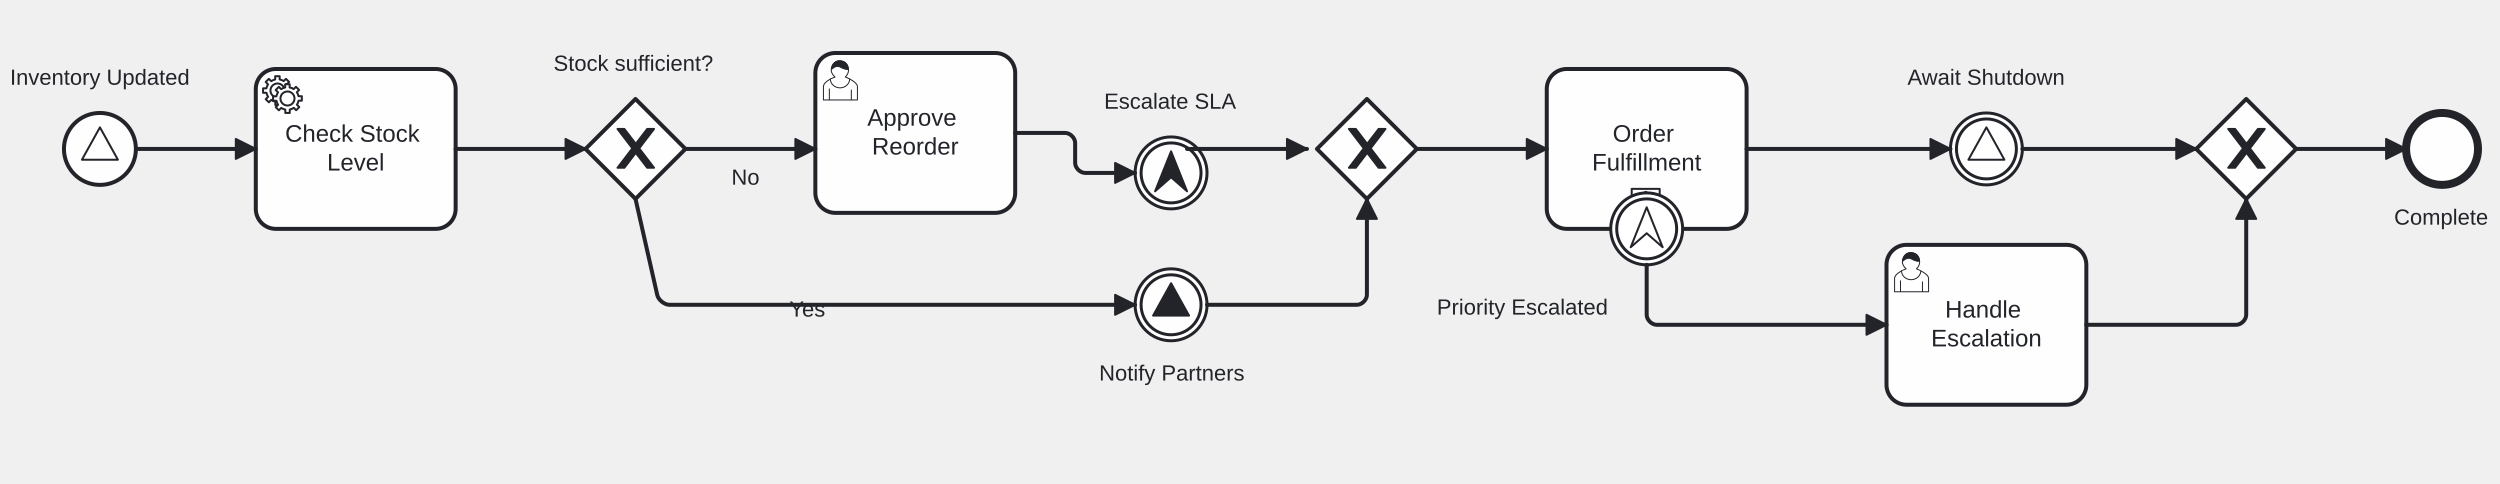
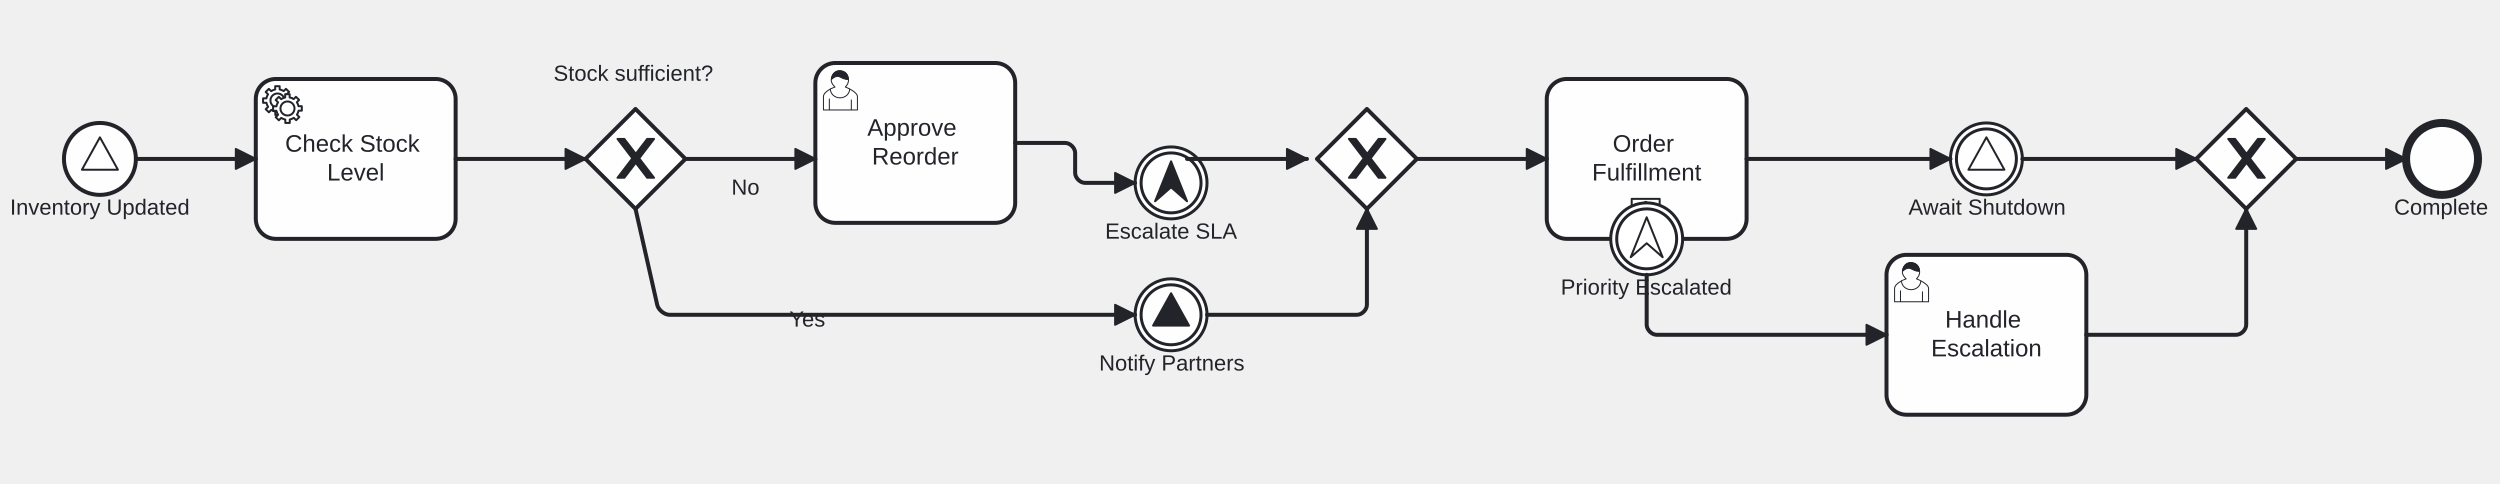
- <svg xmlns="http://www.w3.org/2000/svg" width="1411" height="273" viewBox="160 86 1251 201" version="1.1">
+ <svg xmlns="http://www.w3.org/2000/svg" width="1411" height="273" viewBox="160 86 1251 191" version="1.1">
  <g class="djs-group">
    <g class="djs-element djs-shape" data-element-id="SignalStart" style="display: block;" transform="translate(192, 122)">
      <g class="djs-visual">
        <circle cx="18" cy="18" r="18" style="stroke-linecap: round; stroke-linejoin: round; stroke: hsl(225, 10%, 15%); stroke-width: 2px; fill: white; fill-opacity: 0.95;" />
        <path style="fill: white; stroke-linecap: round; stroke-linejoin: round; stroke: hsl(225, 10%, 15%); stroke-width: 1px;" d="M 18,7.2 l 9,16.2 l -18,0 Z" />
      </g>
      <rect style="fill: none; stroke-opacity: 0; stroke: white; stroke-width: 15px;" class="djs-hit djs-hit-all" x="0" y="0" width="36" height="36" />
      <circle cx="18" cy="18" r="23" style="fill: none;" class="djs-outline" />
    </g>
  </g>
  <g class="djs-group">
    <g class="djs-element djs-shape" data-element-id="CheckStock" style="display: block;" transform="translate(288, 100)">
      <g class="djs-visual">
        <rect x="0" y="0" width="100" height="80" rx="10" ry="10" style="stroke-linecap: round; stroke-linejoin: round; stroke: hsl(225, 10%, 15%); stroke-width: 2px; fill: white; fill-opacity: 0.95;" />
        <text style="font-family: Arial, sans-serif; font-size: 12px; font-weight: normal; fill: hsl(225, 10%, 15%);" lineHeight="1.2" class="djs-label">
          <tspan x="14.654" y="36.4">Check Stock </tspan>
          <tspan x="35.66" y="50.8">Level</tspan>
        </text>
        <circle cx="5" cy="5" r="5" style="stroke-linecap: round; stroke-linejoin: round; stroke: none; stroke-width: 2px; fill: white;" transform="translate(6, 6)" />
        <path style="fill: white; stroke-linecap: round; stroke-linejoin: round; stroke: hsl(225, 10%, 15%); stroke-width: 1px;" d="m 12,18 v -1.713 c 0.352,-0.07 0.704,-0.178 1.048,-0.321 0.344,-0.145 0.666,-0.321 0.966,-0.521 l 1.194,1.18 1.567,-1.577 -1.195,-1.18 c 0.403,-0.614 0.683,-1.299 0.825,-2.018 l 1.622,-0.01 v -2.22 l -1.637,0.01 c -0.073,-0.352 -0.178,-0.7 -0.324,-1.044 -0.145,-0.344 -0.321,-0.664 -0.523,-0.962 l 1.131,-1.136 -1.583,-1.563 -1.13,1.136 c -0.614,-0.401 -1.303,-0.681 -2.023,-0.822 l 0.009,-1.619 h -2.241 l 0.004,1.631 c -0.354,0.074 -0.705,0.18 -1.05,0.324 -0.344,0.144 -0.665,0.321 -0.964,0.52 l -1.17,-1.158 -1.567,1.579 1.168,1.157 c -0.403,0.613 -0.683,1.298 -0.825,2.017 l -1.659,0.003 v 2.222 l 1.672,-0.006 c 0.073,0.351 0.18,0.702 0.324,1.045 0.145,0.344 0.321,0.664 0.523,0.961 l -1.199,1.197 1.584,1.56 1.196,-1.193 c 0.614,0.403 1.303,0.682 2.023,0.823 l 7.19e-4,1.699 h 2.227 z m 0.221,-3.996 c -1.789,0.75 -3.858,-0.093 -4.61,-1.874 -0.752,-1.783 0.091,-3.846 1.88,-4.596 1.788,-0.749 3.857,0.093 4.609,1.874 0.752,1.782 -0.091,3.846 -1.88,4.596 z" />
        <circle cx="5" cy="5" r="5" style="stroke-linecap: round; stroke-linejoin: round; stroke: none; stroke-width: 2px; fill: white;" transform="translate(11, 10)" />
        <path style="fill: white; stroke-linecap: round; stroke-linejoin: round; stroke: hsl(225, 10%, 15%); stroke-width: 1px;" d="m 17,22 v -1.713 c 0.352,-0.07 0.704,-0.178 1.048,-0.321 0.344,-0.145 0.666,-0.321 0.966,-0.521 l 1.194,1.18 1.567,-1.577 -1.195,-1.18 c 0.403,-0.614 0.683,-1.299 0.825,-2.018 l 1.622,-0.01 v -2.22 l -1.637,0.01 c -0.073,-0.352 -0.178,-0.7 -0.324,-1.044 -0.145,-0.344 -0.321,-0.664 -0.523,-0.962 l 1.131,-1.136 -1.583,-1.563 -1.13,1.136 c -0.614,-0.401 -1.303,-0.681 -2.023,-0.822 l 0.009,-1.619 h -2.241 l 0.004,1.631 c -0.354,0.074 -0.705,0.18 -1.05,0.324 -0.344,0.144 -0.665,0.321 -0.964,0.52 l -1.17,-1.158 -1.567,1.579 1.168,1.157 c -0.403,0.613 -0.683,1.298 -0.825,2.017 l -1.659,0.003 v 2.222 l 1.672,-0.006 c 0.073,0.351 0.18,0.702 0.324,1.045 0.145,0.344 0.321,0.664 0.523,0.961 l -1.199,1.197 1.584,1.56 1.196,-1.193 c 0.614,0.403 1.303,0.682 2.023,0.823 l 7.19e-4,1.699 h 2.227 z m 0.221,-3.996 c -1.789,0.75 -3.858,-0.093 -4.61,-1.874 -0.752,-1.783 0.091,-3.846 1.88,-4.596 1.788,-0.749 3.857,0.093 4.609,1.874 0.752,1.782 -0.091,3.846 -1.88,4.596 z" />
      </g>
      <rect style="fill: none; stroke-opacity: 0; stroke: white; stroke-width: 15px;" class="djs-hit djs-hit-all" x="0" y="0" width="100" height="80" />
      <rect x="-5" y="-5" rx="14" width="110" height="90" style="fill: none;" class="djs-outline" />
    </g>
  </g>
  <g class="djs-group">
    <g class="djs-element djs-shape" data-element-id="GW_StockLevel" style="display: block;" transform="translate(453, 115)">
      <g class="djs-visual">
        <polygon style="stroke-linecap: round; stroke-linejoin: round; stroke: hsl(225, 10%, 15%); stroke-width: 2px; fill: white; fill-opacity: 0.95;" points="25,0 50,25 25,50 0,25" />
        <path style="fill: hsl(225, 10%, 15%); stroke-linecap: round; stroke-linejoin: round; stroke: hsl(225, 10%, 15%); stroke-width: 1px;" d="m 16,15 7.429,9.714 -7.429,9.714 3.429,0 5.714,-7.464 5.714,7.464 3.429,0 -7.429,-9.714 7.429,-9.714 -3.429,0 -5.714,7.464 -5.714,-7.464 -3.429,0 z" />
      </g>
      <rect style="fill: none; stroke-opacity: 0; stroke: white; stroke-width: 15px;" class="djs-hit djs-hit-all" x="0" y="0" width="50" height="50" />
      <rect style="transform-box: fill-box; transform: rotate(45deg); transform-origin: center; fill: none;" x="2" y="2" rx="4" width="46" height="46" class="djs-outline" />
    </g>
  </g>
  <g class="djs-group">
    <g class="djs-element djs-shape" data-element-id="ReorderTask" style="display: block;" transform="translate(568, 92)">
      <g class="djs-visual">
        <rect x="0" y="0" width="100" height="80" rx="10" ry="10" style="stroke-linecap: round; stroke-linejoin: round; stroke: hsl(225, 10%, 15%); stroke-width: 2px; fill: white; fill-opacity: 0.95;" />
        <text style="font-family: Arial, sans-serif; font-size: 12px; font-weight: normal; fill: hsl(225, 10%, 15%);" lineHeight="1.2" class="djs-label">
          <tspan x="25.988" y="36.4">Approve </tspan>
          <tspan x="28.328" y="50.8">Reorder</tspan>
        </text>
        <path style="fill: white; stroke-linecap: round; stroke-linejoin: round; stroke: hsl(225, 10%, 15%); stroke-width: 0.5px;" d="m 15,12 c 0.909,-0.845 1.594,-2.049 1.594,-3.385 0,-2.554 -1.805,-4.622 -4.357,-4.622 -2.552,0 -4.288,2.068 -4.288,4.622 0,1.348 0.974,2.562 1.896,3.405 -0.529,0.187 -5.669,2.097 -5.794,4.756 v 6.718 h 17 v -6.718 c 0,-2.298 -5.528,-4.595 -6.051,-4.776 zm -8,6 l 0,5.5 m 11,0 l 0,-5" />
        <path style="fill: white; stroke-linecap: round; stroke-linejoin: round; stroke: hsl(225, 10%, 15%); stroke-width: 0.5px;" d="m 15,12 m 2.162,1.009 c 0,2.447 -2.158,4.431 -4.821,4.431 -2.665,0 -4.822,-1.981 -4.822,-4.431 " />
        <path style="fill: hsl(225, 10%, 15%); stroke-linecap: round; stroke-linejoin: round; stroke: hsl(225, 10%, 15%); stroke-width: 0.5px;" d="m 15,12 m -6.9,-3.80 c 0,0 2.251,-2.358 4.274,-1.177 2.024,1.181 4.221,1.537 4.124,0.965 -0.098,-0.57 -0.117,-3.791 -4.191,-4.136 -3.575,0.001 -4.208,3.367 -4.207,4.348 z" />
      </g>
      <rect style="fill: none; stroke-opacity: 0; stroke: white; stroke-width: 15px;" class="djs-hit djs-hit-all" x="0" y="0" width="100" height="80" />
      <rect x="-5" y="-5" rx="14" width="110" height="90" style="fill: none;" class="djs-outline" />
    </g>
  </g>
  <g class="djs-group">
    <g class="djs-element djs-shape" data-element-id="ThrowSignal" style="display: block;" transform="translate(728, 200)">
      <g class="djs-visual">
        <circle cx="18" cy="18" r="18" style="stroke-linecap: round; stroke-linejoin: round; stroke: hsl(225, 10%, 15%); stroke-width: 1.5px; fill: white; fill-opacity: 0.95;" />
        <circle cx="18" cy="18" r="15" style="stroke-linecap: round; stroke-linejoin: round; stroke: hsl(225, 10%, 15%); stroke-width: 1.5px; fill: none;" />
        <path style="fill: hsl(225, 10%, 15%); stroke-linecap: round; stroke-linejoin: round; stroke: hsl(225, 10%, 15%); stroke-width: 1px;" d="M 18,7.2 l 9,16.2 l -18,0 Z" />
      </g>
      <rect style="fill: none; stroke-opacity: 0; stroke: white; stroke-width: 15px;" class="djs-hit djs-hit-all" x="0" y="0" width="36" height="36" />
      <circle cx="18" cy="18" r="23" style="fill: none;" class="djs-outline" />
    </g>
  </g>
  <g class="djs-group">
    <g class="djs-element djs-shape" data-element-id="GW_Merge" style="display: block;" transform="translate(819, 115)">
      <g class="djs-visual">
        <polygon style="stroke-linecap: round; stroke-linejoin: round; stroke: hsl(225, 10%, 15%); stroke-width: 2px; fill: white; fill-opacity: 0.95;" points="25,0 50,25 25,50 0,25" />
        <path style="fill: hsl(225, 10%, 15%); stroke-linecap: round; stroke-linejoin: round; stroke: hsl(225, 10%, 15%); stroke-width: 1px;" d="m 16,15 7.429,9.714 -7.429,9.714 3.429,0 5.714,-7.464 5.714,7.464 3.429,0 -7.429,-9.714 7.429,-9.714 -3.429,0 -5.714,7.464 -5.714,-7.464 -3.429,0 z" />
      </g>
      <rect style="fill: none; stroke-opacity: 0; stroke: white; stroke-width: 15px;" class="djs-hit djs-hit-all" x="0" y="0" width="50" height="50" />
      <rect style="transform-box: fill-box; transform: rotate(45deg); transform-origin: center; fill: none;" x="2" y="2" rx="4" width="46" height="46" class="djs-outline" />
    </g>
  </g>
  <g class="djs-group">
    <g class="djs-element djs-shape" data-element-id="ThrowEscalation" style="display: block;" transform="translate(728, 134)">
      <g class="djs-visual">
        <circle cx="18" cy="18" r="18" style="stroke-linecap: round; stroke-linejoin: round; stroke: hsl(225, 10%, 15%); stroke-width: 1.5px; fill: white; fill-opacity: 0.95;" />
        <circle cx="18" cy="18" r="15" style="stroke-linecap: round; stroke-linejoin: round; stroke: hsl(225, 10%, 15%); stroke-width: 1.5px; fill: none;" />
        <path style="fill: hsl(225, 10%, 15%); stroke-linecap: round; stroke-linejoin: round; stroke: hsl(225, 10%, 15%); stroke-width: 1px;" d="M 18,7.2 l 8,20 l -8,-7 l -8,7 Z" />
      </g>
      <rect style="fill: none; stroke-opacity: 0; stroke: white; stroke-width: 15px;" class="djs-hit djs-hit-all" x="0" y="0" width="36" height="36" />
      <circle cx="18" cy="18" r="23" style="fill: none;" class="djs-outline" />
    </g>
  </g>
  <g class="djs-group">
    <g class="djs-element djs-shape" data-element-id="CatchSignal" style="display: block;" transform="translate(1136, 122)">
      <g class="djs-visual">
        <circle cx="18" cy="18" r="18" style="stroke-linecap: round; stroke-linejoin: round; stroke: hsl(225, 10%, 15%); stroke-width: 1.5px; fill: white; fill-opacity: 0.95;" />
        <circle cx="18" cy="18" r="15" style="stroke-linecap: round; stroke-linejoin: round; stroke: hsl(225, 10%, 15%); stroke-width: 1.5px; fill: none;" />
        <path style="fill: white; stroke-linecap: round; stroke-linejoin: round; stroke: hsl(225, 10%, 15%); stroke-width: 1px;" d="M 18,7.2 l 9,16.2 l -18,0 Z" />
      </g>
      <rect style="fill: none; stroke-opacity: 0; stroke: white; stroke-width: 15px;" class="djs-hit djs-hit-all" x="0" y="0" width="36" height="36" />
      <circle cx="18" cy="18" r="23" style="fill: none;" class="djs-outline" />
    </g>
  </g>
  <g class="djs-group">
    <g class="djs-element djs-shape" data-element-id="HandleEscalation" style="display: block;" transform="translate(1104, 188)">
      <g class="djs-visual">
        <rect x="0" y="0" width="100" height="80" rx="10" ry="10" style="stroke-linecap: round; stroke-linejoin: round; stroke: hsl(225, 10%, 15%); stroke-width: 2px; fill: white; fill-opacity: 0.95;" />
        <text style="font-family: Arial, sans-serif; font-size: 12px; font-weight: normal; fill: hsl(225, 10%, 15%);" lineHeight="1.2" class="djs-label">
          <tspan x="29.324" y="36.4">Handle </tspan>
          <tspan x="22.322" y="50.8">Escalation</tspan>
        </text>
        <path style="fill: white; stroke-linecap: round; stroke-linejoin: round; stroke: hsl(225, 10%, 15%); stroke-width: 0.5px;" d="m 15,12 c 0.909,-0.845 1.594,-2.049 1.594,-3.385 0,-2.554 -1.805,-4.622 -4.357,-4.622 -2.552,0 -4.288,2.068 -4.288,4.622 0,1.348 0.974,2.562 1.896,3.405 -0.529,0.187 -5.669,2.097 -5.794,4.756 v 6.718 h 17 v -6.718 c 0,-2.298 -5.528,-4.595 -6.051,-4.776 zm -8,6 l 0,5.5 m 11,0 l 0,-5" />
        <path style="fill: white; stroke-linecap: round; stroke-linejoin: round; stroke: hsl(225, 10%, 15%); stroke-width: 0.5px;" d="m 15,12 m 2.162,1.009 c 0,2.447 -2.158,4.431 -4.821,4.431 -2.665,0 -4.822,-1.981 -4.822,-4.431 " />
        <path style="fill: hsl(225, 10%, 15%); stroke-linecap: round; stroke-linejoin: round; stroke: hsl(225, 10%, 15%); stroke-width: 0.5px;" d="m 15,12 m -6.9,-3.80 c 0,0 2.251,-2.358 4.274,-1.177 2.024,1.181 4.221,1.537 4.124,0.965 -0.098,-0.57 -0.117,-3.791 -4.191,-4.136 -3.575,0.001 -4.208,3.367 -4.207,4.348 z" />
      </g>
      <rect style="fill: none; stroke-opacity: 0; stroke: white; stroke-width: 15px;" class="djs-hit djs-hit-all" x="0" y="0" width="100" height="80" />
      <rect x="-5" y="-5" rx="14" width="110" height="90" style="fill: none;" class="djs-outline" />
    </g>
  </g>
  <g class="djs-group">
    <g class="djs-element djs-shape" data-element-id="GW_Final" style="display: block;" transform="translate(1259, 115)">
      <g class="djs-visual">
        <polygon style="stroke-linecap: round; stroke-linejoin: round; stroke: hsl(225, 10%, 15%); stroke-width: 2px; fill: white; fill-opacity: 0.95;" points="25,0 50,25 25,50 0,25" />
        <path style="fill: hsl(225, 10%, 15%); stroke-linecap: round; stroke-linejoin: round; stroke: hsl(225, 10%, 15%); stroke-width: 1px;" d="m 16,15 7.429,9.714 -7.429,9.714 3.429,0 5.714,-7.464 5.714,7.464 3.429,0 -7.429,-9.714 7.429,-9.714 -3.429,0 -5.714,7.464 -5.714,-7.464 -3.429,0 z" />
      </g>
      <rect style="fill: none; stroke-opacity: 0; stroke: white; stroke-width: 15px;" class="djs-hit djs-hit-all" x="0" y="0" width="50" height="50" />
      <rect style="transform-box: fill-box; transform: rotate(45deg); transform-origin: center; fill: none;" x="2" y="2" rx="4" width="46" height="46" class="djs-outline" />
    </g>
  </g>
  <g class="djs-group">
    <g class="djs-element djs-shape" data-element-id="End" style="display: block;" transform="translate(1364, 122)">
      <g class="djs-visual">
        <circle cx="18" cy="18" r="18" style="stroke-linecap: round; stroke-linejoin: round; stroke: hsl(225, 10%, 15%); stroke-width: 4px; fill: white; fill-opacity: 0.95;" />
      </g>
      <rect style="fill: none; stroke-opacity: 0; stroke: white; stroke-width: 15px;" class="djs-hit djs-hit-all" x="0" y="0" width="36" height="36" />
      <circle cx="18" cy="18" r="24" style="fill: none;" class="djs-outline" />
    </g>
  </g>
  <g class="djs-group">
    <g class="djs-element djs-shape" data-element-id="Sub_Fulfillment" style="display: block;" transform="translate(934, 100)">
      <g class="djs-visual">
        <rect x="0" y="0" width="100" height="80" rx="10" ry="10" style="stroke-linecap: round; stroke-linejoin: round; stroke: hsl(225, 10%, 15%); stroke-width: 2px; fill: white; fill-opacity: 0.95;" />
        <text style="font-family: Arial, sans-serif; font-size: 12px; font-weight: normal; fill: hsl(225, 10%, 15%);" lineHeight="1.2" class="djs-label">
          <tspan x="32.996" y="36.4">Order </tspan>
          <tspan x="22.664" y="50.8">Fulfillment</tspan>
        </text>
        <rect x="0" y="0" width="14" height="14" rx="0" ry="0" style="stroke-linecap: round; stroke-linejoin: round; stroke: hsl(225, 10%, 15%); stroke-width: 1px; fill: white;" transform="translate(42.5, 60)" />
        <path style="fill: white; stroke-linecap: round; stroke-linejoin: round; stroke: hsl(225, 10%, 15%); stroke-width: 2px;" data-marker="sub-process" d="m42.5,60 m 7,2 l 0,10 m -5,-5 l 10,0" />
      </g>
      <rect x="-5" y="-5" rx="14" width="110" height="90" style="fill: none;" class="djs-outline" />
      <rect style="fill: none; stroke-opacity: 0; stroke: white; stroke-width: 15px;" class="djs-hit djs-hit-all" x="0" y="0" width="100" height="80" />
    </g>
  </g>
  <g class="djs-group">
    <g class="djs-element djs-shape" data-element-id="BE_Escalation" style="display: block;" transform="translate(966, 162)">
      <g class="djs-visual">
        <circle cx="18" cy="18" r="18" style="stroke-linecap: round; stroke-linejoin: round; stroke: hsl(225, 10%, 15%); stroke-width: 1.5px; fill: white; fill-opacity: 1;" />
        <circle cx="18" cy="18" r="15" style="stroke-linecap: round; stroke-linejoin: round; stroke: hsl(225, 10%, 15%); stroke-width: 1.5px; fill: none; fill-opacity: 1;" />
        <path style="fill: white; stroke-linecap: round; stroke-linejoin: round; stroke: hsl(225, 10%, 15%); stroke-width: 1px;" d="M 18,7.2 l 8,20 l -8,-7 l -8,7 Z" />
      </g>
      <rect style="fill: none; stroke-opacity: 0; stroke: white; stroke-width: 15px;" class="djs-hit djs-hit-all" x="0" y="0" width="36" height="36" />
      <circle cx="18" cy="18" r="23" style="fill: none;" class="djs-outline" />
    </g>
  </g>
  <g class="djs-group">
    <g class="djs-element djs-connection" data-element-id="Flow1" style="display: block;">
      <g class="djs-visual">
        <defs>
          <marker id="marker-seq-0" viewBox="0 0 20 20" refX="11" refY="10" markerWidth="10" markerHeight="10" orient="auto">
            <path d="M 1 5 L 11 10 L 1 15 Z" style="stroke-linecap: round; stroke-linejoin: round; stroke: hsl(225, 10%, 15%); stroke-width: 1px; fill: hsl(225, 10%, 15%);" />
          </marker>
        </defs>
        <path style="fill: none; stroke-linecap: round; stroke-linejoin: round; stroke: hsl(225, 10%, 15%); stroke-width: 2px; marker-end: url(#marker-seq-0);" data-corner-radius="5" d="M228,140L288,140" />
      </g>
      <path d="M228,140L288,140" style="fill: none; stroke-opacity: 0; stroke: white; stroke-width: 15px;" class="djs-hit djs-hit-stroke" />
      <rect x="223" y="135" rx="4" width="70" height="10" style="fill: none;" class="djs-outline" />
    </g>
  </g>
  <g class="djs-group">
    <g class="djs-element djs-connection" data-element-id="Flow2" style="display: block;">
      <g class="djs-visual">
        <defs>
          <marker id="marker-seq-1" viewBox="0 0 20 20" refX="11" refY="10" markerWidth="10" markerHeight="10" orient="auto">
            <path d="M 1 5 L 11 10 L 1 15 Z" style="stroke-linecap: round; stroke-linejoin: round; stroke: hsl(225, 10%, 15%); stroke-width: 1px; fill: hsl(225, 10%, 15%);" />
          </marker>
        </defs>
        <path style="fill: none; stroke-linecap: round; stroke-linejoin: round; stroke: hsl(225, 10%, 15%); stroke-width: 2px; marker-end: url(#marker-seq-1);" data-corner-radius="5" d="M388,140L453,140" />
      </g>
      <path d="M388,140L453,140" style="fill: none; stroke-opacity: 0; stroke: white; stroke-width: 15px;" class="djs-hit djs-hit-stroke" />
      <rect x="383" y="135" rx="4" width="75" height="10" style="fill: none;" class="djs-outline" />
    </g>
  </g>
  <g class="djs-group">
    <g class="djs-element djs-connection" data-element-id="Flow_Yes" style="display: block;">
      <g class="djs-visual">
        <defs>
          <marker id="marker-seq-2" viewBox="0 0 20 20" refX="11" refY="10" markerWidth="10" markerHeight="10" orient="auto">
            <path d="M 1 5 L 11 10 L 1 15 Z" style="stroke-linecap: round; stroke-linejoin: round; stroke: hsl(225, 10%, 15%); stroke-width: 1px; fill: hsl(225, 10%, 15%);" />
          </marker>
        </defs>
        <path style="fill: none; stroke-linecap: round; stroke-linejoin: round; stroke: hsl(225, 10%, 15%); stroke-width: 2px; marker-end: url(#marker-seq-2);" data-corner-radius="5" d="M478,165L488.896,213.123C489.448,215.562,492.5,218,495,218L728,218" />
      </g>
      <path d="M478,165L490,218L728,218" style="fill: none; stroke-opacity: 0; stroke: white; stroke-width: 15px;" class="djs-hit djs-hit-stroke" />
      <rect x="473" y="160" rx="4" width="260" height="63" style="fill: none;" class="djs-outline" />
    </g>
  </g>
  <g class="djs-group">
    <g class="djs-element djs-connection" data-element-id="Flow_No" style="display: block;">
      <g class="djs-visual">
        <defs>
          <marker id="marker-seq-3" viewBox="0 0 20 20" refX="11" refY="10" markerWidth="10" markerHeight="10" orient="auto">
            <path d="M 1 5 L 11 10 L 1 15 Z" style="stroke-linecap: round; stroke-linejoin: round; stroke: hsl(225, 10%, 15%); stroke-width: 1px; fill: hsl(225, 10%, 15%);" />
          </marker>
        </defs>
        <path style="fill: none; stroke-linecap: round; stroke-linejoin: round; stroke: hsl(225, 10%, 15%); stroke-width: 2px; marker-end: url(#marker-seq-3);" data-corner-radius="5" d="M503,140L568,140" />
      </g>
      <path d="M503,140L568,140" style="fill: none; stroke-opacity: 0; stroke: white; stroke-width: 15px;" class="djs-hit djs-hit-stroke" />
      <rect x="498" y="135" rx="4" width="75" height="10" style="fill: none;" class="djs-outline" />
    </g>
  </g>
  <g class="djs-group">
    <g class="djs-element djs-connection" data-element-id="Flow3" style="display: block;">
      <g class="djs-visual">
        <defs>
          <marker id="marker-seq-4" viewBox="0 0 20 20" refX="11" refY="10" markerWidth="10" markerHeight="10" orient="auto">
            <path d="M 1 5 L 11 10 L 1 15 Z" style="stroke-linecap: round; stroke-linejoin: round; stroke: hsl(225, 10%, 15%); stroke-width: 1px; fill: hsl(225, 10%, 15%);" />
          </marker>
        </defs>
        <path style="fill: none; stroke-linecap: round; stroke-linejoin: round; stroke: hsl(225, 10%, 15%); stroke-width: 2px; marker-end: url(#marker-seq-4);" data-corner-radius="5" d="M764,218L839,218C841.5,218,844,215.5,844,213L844,165" />
      </g>
      <path d="M764,218L844,218L844,165" style="fill: none; stroke-opacity: 0; stroke: white; stroke-width: 15px;" class="djs-hit djs-hit-stroke" />
      <rect x="759" y="160" rx="4" width="90" height="63" style="fill: none;" class="djs-outline" />
    </g>
  </g>
  <g class="djs-group">
    <g class="djs-element djs-connection" data-element-id="Flow4" style="display: block;">
      <g class="djs-visual">
        <defs>
          <marker id="marker-seq-5" viewBox="0 0 20 20" refX="11" refY="10" markerWidth="10" markerHeight="10" orient="auto">
            <path d="M 1 5 L 11 10 L 1 15 Z" style="stroke-linecap: round; stroke-linejoin: round; stroke: hsl(225, 10%, 15%); stroke-width: 1px; fill: hsl(225, 10%, 15%);" />
          </marker>
        </defs>
        <path style="fill: none; stroke-linecap: round; stroke-linejoin: round; stroke: hsl(225, 10%, 15%); stroke-width: 2px; marker-end: url(#marker-seq-5);" data-corner-radius="5" d="M668,132L693,132C695.5,132,698,134.5,698,137L698,147C698,149.5,700.5,152,703,152L728,152" />
      </g>
      <path d="M668,132L698,132L698,152L728,152" style="fill: none; stroke-opacity: 0; stroke: white; stroke-width: 15px;" class="djs-hit djs-hit-stroke" />
      <rect x="663" y="127" rx="4" width="70" height="30" style="fill: none;" class="djs-outline" />
    </g>
  </g>
  <g class="djs-group">
    <g class="djs-element djs-connection" data-element-id="Flow5" style="display: block;">
      <g class="djs-visual">
        <defs>
          <marker id="marker-seq-6" viewBox="0 0 20 20" refX="11" refY="10" markerWidth="10" markerHeight="10" orient="auto">
            <path d="M 1 5 L 11 10 L 1 15 Z" style="stroke-linecap: round; stroke-linejoin: round; stroke: hsl(225, 10%, 15%); stroke-width: 1px; fill: hsl(225, 10%, 15%);" />
          </marker>
        </defs>
        <path style="fill: none; stroke-linecap: round; stroke-linejoin: round; stroke: hsl(225, 10%, 15%); stroke-width: 2px; marker-end: url(#marker-seq-6);" data-corner-radius="5" d="M754,140L814,140" />
      </g>
      <path d="M754,140L814,140" style="fill: none; stroke-opacity: 0; stroke: white; stroke-width: 15px;" class="djs-hit djs-hit-stroke" />
      <rect x="749" y="135" rx="4" width="70" height="10" style="fill: none;" class="djs-outline" />
    </g>
  </g>
  <g class="djs-group">
    <g class="djs-element djs-connection" data-element-id="Flow6" style="display: block;">
      <g class="djs-visual">
        <defs>
          <marker id="marker-seq-7" viewBox="0 0 20 20" refX="11" refY="10" markerWidth="10" markerHeight="10" orient="auto">
            <path d="M 1 5 L 11 10 L 1 15 Z" style="stroke-linecap: round; stroke-linejoin: round; stroke: hsl(225, 10%, 15%); stroke-width: 1px; fill: hsl(225, 10%, 15%);" />
          </marker>
        </defs>
        <path style="fill: none; stroke-linecap: round; stroke-linejoin: round; stroke: hsl(225, 10%, 15%); stroke-width: 2px; marker-end: url(#marker-seq-7);" data-corner-radius="5" d="M869,140L934,140" />
      </g>
      <path d="M869,140L934,140" style="fill: none; stroke-opacity: 0; stroke: white; stroke-width: 15px;" class="djs-hit djs-hit-stroke" />
      <rect x="864" y="135" rx="4" width="75" height="10" style="fill: none;" class="djs-outline" />
    </g>
  </g>
  <g class="djs-group">
    <g class="djs-element djs-connection" data-element-id="Flow7" style="display: block;">
      <g class="djs-visual">
        <defs>
          <marker id="marker-seq-8" viewBox="0 0 20 20" refX="11" refY="10" markerWidth="10" markerHeight="10" orient="auto">
            <path d="M 1 5 L 11 10 L 1 15 Z" style="stroke-linecap: round; stroke-linejoin: round; stroke: hsl(225, 10%, 15%); stroke-width: 1px; fill: hsl(225, 10%, 15%);" />
          </marker>
        </defs>
        <path style="fill: none; stroke-linecap: round; stroke-linejoin: round; stroke: hsl(225, 10%, 15%); stroke-width: 2px; marker-end: url(#marker-seq-8);" data-corner-radius="5" d="M1034,140L1136,140" />
      </g>
      <path d="M1034,140L1136,140" style="fill: none; stroke-opacity: 0; stroke: white; stroke-width: 15px;" class="djs-hit djs-hit-stroke" />
      <rect x="1029" y="135" rx="4" width="112" height="10" style="fill: none;" class="djs-outline" />
    </g>
  </g>
  <g class="djs-group">
    <g class="djs-element djs-connection" data-element-id="FlowEsc" style="display: block;">
      <g class="djs-visual">
        <defs>
          <marker id="marker-seq-9" viewBox="0 0 20 20" refX="11" refY="10" markerWidth="10" markerHeight="10" orient="auto">
            <path d="M 1 5 L 11 10 L 1 15 Z" style="stroke-linecap: round; stroke-linejoin: round; stroke: hsl(225, 10%, 15%); stroke-width: 1px; fill: hsl(225, 10%, 15%);" />
          </marker>
        </defs>
        <path style="fill: none; stroke-linecap: round; stroke-linejoin: round; stroke: hsl(225, 10%, 15%); stroke-width: 2px; marker-end: url(#marker-seq-9);" data-corner-radius="5" d="M984,198L984,223C984,225.5,986.5,228,989,228L1104,228" />
      </g>
      <path d="M984,198L984,228L1104,228" style="fill: none; stroke-opacity: 0; stroke: white; stroke-width: 15px;" class="djs-hit djs-hit-stroke" />
      <rect x="979" y="193" rx="4" width="130" height="40" style="fill: none;" class="djs-outline" />
    </g>
  </g>
  <g class="djs-group">
    <g class="djs-element djs-connection" data-element-id="Flow8" style="display: block;">
      <g class="djs-visual">
        <defs>
          <marker id="marker-seq-10" viewBox="0 0 20 20" refX="11" refY="10" markerWidth="10" markerHeight="10" orient="auto">
            <path d="M 1 5 L 11 10 L 1 15 Z" style="stroke-linecap: round; stroke-linejoin: round; stroke: hsl(225, 10%, 15%); stroke-width: 1px; fill: hsl(225, 10%, 15%);" />
          </marker>
        </defs>
        <path style="fill: none; stroke-linecap: round; stroke-linejoin: round; stroke: hsl(225, 10%, 15%); stroke-width: 2px; marker-end: url(#marker-seq-10);" data-corner-radius="5" d="M1204,228L1279,228C1281.5,228,1284,225.5,1284,223L1284,165" />
      </g>
      <path d="M1204,228L1284,228L1284,165" style="fill: none; stroke-opacity: 0; stroke: white; stroke-width: 15px;" class="djs-hit djs-hit-stroke" />
      <rect x="1199" y="160" rx="4" width="90" height="73" style="fill: none;" class="djs-outline" />
    </g>
  </g>
  <g class="djs-group">
    <g class="djs-element djs-connection" data-element-id="Flow9" style="display: block;">
      <g class="djs-visual">
        <defs>
          <marker id="marker-seq-11" viewBox="0 0 20 20" refX="11" refY="10" markerWidth="10" markerHeight="10" orient="auto">
            <path d="M 1 5 L 11 10 L 1 15 Z" style="stroke-linecap: round; stroke-linejoin: round; stroke: hsl(225, 10%, 15%); stroke-width: 1px; fill: hsl(225, 10%, 15%);" />
          </marker>
        </defs>
        <path style="fill: none; stroke-linecap: round; stroke-linejoin: round; stroke: hsl(225, 10%, 15%); stroke-width: 2px; marker-end: url(#marker-seq-11);" data-corner-radius="5" d="M1172,140L1259,140" />
      </g>
      <path d="M1172,140L1259,140" style="fill: none; stroke-opacity: 0; stroke: white; stroke-width: 15px;" class="djs-hit djs-hit-stroke" />
      <rect x="1167" y="135" rx="4" width="97" height="10" style="fill: none;" class="djs-outline" />
    </g>
  </g>
  <g class="djs-group">
    <g class="djs-element djs-connection" data-element-id="Flow10" style="display: block;">
      <g class="djs-visual">
        <defs>
          <marker id="marker-seq-12" viewBox="0 0 20 20" refX="11" refY="10" markerWidth="10" markerHeight="10" orient="auto">
            <path d="M 1 5 L 11 10 L 1 15 Z" style="stroke-linecap: round; stroke-linejoin: round; stroke: hsl(225, 10%, 15%); stroke-width: 1px; fill: hsl(225, 10%, 15%);" />
          </marker>
        </defs>
        <path style="fill: none; stroke-linecap: round; stroke-linejoin: round; stroke: hsl(225, 10%, 15%); stroke-width: 2px; marker-end: url(#marker-seq-12);" data-corner-radius="5" d="M1309,140L1364,140" />
      </g>
      <path d="M1309,140L1364,140" style="fill: none; stroke-opacity: 0; stroke: white; stroke-width: 15px;" class="djs-hit djs-hit-stroke" />
      <rect x="1304" y="135" rx="4" width="65" height="10" style="fill: none;" class="djs-outline" />
    </g>
  </g>
  <g class="djs-group">
+     <g class="djs-element djs-shape" data-element-id="SignalStart_label" style="display: block;" transform="translate(165, 158)">
+       <g class="djs-visual">
+         <text style="font-family: Arial, sans-serif; font-size: 11px; font-weight: normal; fill: hsl(225, 10%, 15%);" lineHeight="1.2" class="djs-label">
+           <tspan x="0" y="9.9">Inventory Updated</tspan>
+         </text>
+       </g>
+       <rect style="fill: none; stroke-opacity: 0; stroke: white; stroke-width: 15px;" class="djs-hit djs-hit-all" x="0" y="0" width="90" height="14" />
+       <rect x="-5" y="-5" rx="4" width="100" height="24" style="fill: none;" class="djs-outline" />
+     </g>
+   </g>
+   <g class="djs-group">
    <g class="djs-element djs-shape" data-element-id="GW_StockLevel_label" style="display: block;" transform="translate(437, 91)">
      <g class="djs-visual">
        <text style="font-family: Arial, sans-serif; font-size: 11px; font-weight: normal; fill: hsl(225, 10%, 15%);" lineHeight="1.2" class="djs-label">
          <tspan x="0" y="9.9">Stock sufficient?</tspan>
        </text>
      </g>
      <rect style="fill: none; stroke-opacity: 0; stroke: white; stroke-width: 15px;" class="djs-hit djs-hit-all" x="0" y="0" width="81" height="14" />
      <rect x="-5" y="-5" rx="4" width="91" height="24" style="fill: none;" class="djs-outline" />
    </g>
  </g>
  <g class="djs-group">
+     <g class="djs-element djs-shape" data-element-id="ThrowSignal_label" style="display: block;" transform="translate(710, 236)">
+       <g class="djs-visual">
+         <text style="font-family: Arial, sans-serif; font-size: 11px; font-weight: normal; fill: hsl(225, 10%, 15%);" lineHeight="1.2" class="djs-label">
+           <tspan x="0" y="9.9">Notify Partners</tspan>
+         </text>
+       </g>
+       <rect style="fill: none; stroke-opacity: 0; stroke: white; stroke-width: 15px;" class="djs-hit djs-hit-all" x="0" y="0" width="73" height="14" />
+       <rect x="-5" y="-5" rx="4" width="83" height="24" style="fill: none;" class="djs-outline" />
+     </g>
+   </g>
+   <g class="djs-group">
+     <g class="djs-element djs-shape" data-element-id="BE_Escalation_label" style="display: block;" transform="translate(941, 198)">
+       <g class="djs-visual">
+         <text style="font-family: Arial, sans-serif; font-size: 11px; font-weight: normal; fill: hsl(225, 10%, 15%);" lineHeight="1.2" class="djs-label">
+           <tspan x="0" y="9.9">Priority Escalated</tspan>
+         </text>
+       </g>
+       <rect style="fill: none; stroke-opacity: 0; stroke: white; stroke-width: 15px;" class="djs-hit djs-hit-all" x="0" y="0" width="86" height="14" />
+       <rect x="-5" y="-5" rx="4" width="96" height="24" style="fill: none;" class="djs-outline" />
+     </g>
+   </g>
+   <g class="djs-group">
+     <g class="djs-element djs-shape" data-element-id="ThrowEscalation_label" style="display: block;" transform="translate(713, 170)">
+       <g class="djs-visual">
+         <text style="font-family: Arial, sans-serif; font-size: 11px; font-weight: normal; fill: hsl(225, 10%, 15%);" lineHeight="1.2" class="djs-label">
+           <tspan x="0" y="9.9">Escalate SLA</tspan>
+         </text>
+       </g>
+       <rect style="fill: none; stroke-opacity: 0; stroke: white; stroke-width: 15px;" class="djs-hit djs-hit-all" x="0" y="0" width="67" height="14" />
+       <rect x="-5" y="-5" rx="4" width="77" height="24" style="fill: none;" class="djs-outline" />
+     </g>
+   </g>
+   <g class="djs-group">
+     <g class="djs-element djs-shape" data-element-id="CatchSignal_label" style="display: block;" transform="translate(1115, 158)">
+       <g class="djs-visual">
+         <text style="font-family: Arial, sans-serif; font-size: 11px; font-weight: normal; fill: hsl(225, 10%, 15%);" lineHeight="1.2" class="djs-label">
+           <tspan x="0" y="9.9">Await Shutdown</tspan>
+         </text>
+       </g>
+       <rect style="fill: none; stroke-opacity: 0; stroke: white; stroke-width: 15px;" class="djs-hit djs-hit-all" x="0" y="0" width="79" height="14" />
+       <rect x="-5" y="-5" rx="4" width="89" height="24" style="fill: none;" class="djs-outline" />
+     </g>
+   </g>
+   <g class="djs-group">
+     <g class="djs-element djs-shape" data-element-id="End_label" style="display: block;" transform="translate(1358, 158)">
+       <g class="djs-visual">
+         <text style="font-family: Arial, sans-serif; font-size: 11px; font-weight: normal; fill: hsl(225, 10%, 15%);" lineHeight="1.2" class="djs-label">
+           <tspan x="0" y="9.9">Complete</tspan>
+         </text>
+       </g>
+       <rect style="fill: none; stroke-opacity: 0; stroke: white; stroke-width: 15px;" class="djs-hit djs-hit-all" x="0" y="0" width="48" height="14" />
+       <rect x="-5" y="-5" rx="4" width="58" height="24" style="fill: none;" class="djs-outline" />
+     </g>
+   </g>
+   <g class="djs-group">
    <g class="djs-element djs-shape" data-element-id="Flow_Yes_label" style="display: block;" transform="translate(555, 214)">
      <g class="djs-visual">
        <text style="font-family: Arial, sans-serif; font-size: 11px; font-weight: normal; fill: hsl(225, 10%, 15%);" lineHeight="1.2" class="djs-label">
          <tspan x="0" y="9.9">Yes</tspan>
        </text>
      </g>
      <rect style="fill: none; stroke-opacity: 0; stroke: white; stroke-width: 15px;" class="djs-hit djs-hit-all" x="0" y="0" width="19" height="14" />
      <rect x="-5" y="-5" rx="4" width="29" height="24" style="fill: none;" class="djs-outline" />
    </g>
  </g>
  <g class="djs-group">
    <g class="djs-element djs-shape" data-element-id="Flow_No_label" style="display: block;" transform="translate(526, 148)">
      <g class="djs-visual">
        <text style="font-family: Arial, sans-serif; font-size: 11px; font-weight: normal; fill: hsl(225, 10%, 15%);" lineHeight="1.2" class="djs-label">
          <tspan x="0" y="9.9">No</tspan>
        </text>
      </g>
      <rect style="fill: none; stroke-opacity: 0; stroke: white; stroke-width: 15px;" class="djs-hit djs-hit-all" x="0" y="0" width="15" height="14" />
      <rect x="-5" y="-5" rx="4" width="25" height="24" style="fill: none;" class="djs-outline" />
    </g>
  </g>
-   <g class="djs-group">
-     <g class="djs-element djs-shape" data-element-id="ThrowSignal_label" style="display: block;" transform="translate(710, 246)">
-       <g class="djs-visual">
-         <text style="font-family: Arial, sans-serif; font-size: 11px; font-weight: normal; fill: hsl(225, 10%, 15%);" lineHeight="1.2" class="djs-label">
-           <tspan x="0" y="9.9">Notify Partners</tspan>
-         </text>
-       </g>
-       <rect style="fill: none; stroke-opacity: 0; stroke: white; stroke-width: 15px;" class="djs-hit djs-hit-all" x="0" y="0" width="73" height="14" />
-       <rect x="-5" y="-5" rx="4" width="83" height="24" style="fill: none;" class="djs-outline" />
-     </g>
-   </g>
-   <g class="djs-group">
-     <g class="djs-element djs-shape" data-element-id="End_label" style="display: block;" transform="translate(1358, 168)">
-       <g class="djs-visual">
-         <text style="font-family: Arial, sans-serif; font-size: 11px; font-weight: normal; fill: hsl(225, 10%, 15%);" lineHeight="1.2" class="djs-label">
-           <tspan x="0" y="9.9">Complete</tspan>
-         </text>
-       </g>
-       <rect style="fill: none; stroke-opacity: 0; stroke: white; stroke-width: 15px;" class="djs-hit djs-hit-all" x="0" y="0" width="48" height="14" />
-       <rect x="-5" y="-5" rx="4" width="58" height="24" style="fill: none;" class="djs-outline" />
-     </g>
-   </g>
-   <g class="djs-group">
-     <g class="djs-element djs-shape" data-element-id="SignalStart_label" style="display: block;" transform="translate(165, 98)">
-       <g class="djs-visual">
-         <text style="font-family: Arial, sans-serif; font-size: 11px; font-weight: normal; fill: hsl(225, 10%, 15%);" lineHeight="1.2" class="djs-label">
-           <tspan x="0" y="9.9">Inventory Updated</tspan>
-         </text>
-       </g>
-       <rect style="fill: none; stroke-opacity: 0; stroke: white; stroke-width: 15px;" class="djs-hit djs-hit-all" x="0" y="0" width="90" height="14" />
-       <rect x="-5" y="-5" rx="4" width="100" height="24" style="fill: none;" class="djs-outline" />
-     </g>
-   </g>
-   <g class="djs-group">
-     <g class="djs-element djs-shape" data-element-id="ThrowEscalation_label" style="display: block;" transform="translate(712.5, 110)">
-       <g class="djs-visual">
-         <text style="font-family: Arial, sans-serif; font-size: 11px; font-weight: normal; fill: hsl(225, 10%, 15%);" lineHeight="1.2" class="djs-label">
-           <tspan x="0" y="9.9">Escalate SLA</tspan>
-         </text>
-       </g>
-       <rect style="fill: none; stroke-opacity: 0; stroke: white; stroke-width: 15px;" class="djs-hit djs-hit-all" x="0" y="0" width="67" height="14" />
-       <rect x="-5" y="-5" rx="4" width="77" height="24" style="fill: none;" class="djs-outline" />
-     </g>
-   </g>
-   <g class="djs-group">
-     <g class="djs-element djs-shape" data-element-id="CatchSignal_label" style="display: block;" transform="translate(1114.5, 98)">
-       <g class="djs-visual">
-         <text style="font-family: Arial, sans-serif; font-size: 11px; font-weight: normal; fill: hsl(225, 10%, 15%);" lineHeight="1.2" class="djs-label">
-           <tspan x="0" y="9.9">Await Shutdown</tspan>
-         </text>
-       </g>
-       <rect style="fill: none; stroke-opacity: 0; stroke: white; stroke-width: 15px;" class="djs-hit djs-hit-all" x="0" y="0" width="79" height="14" />
-       <rect x="-5" y="-5" rx="4" width="89" height="24" style="fill: none;" class="djs-outline" />
-     </g>
-   </g>
-   <g class="djs-group">
-     <g class="djs-element djs-shape" data-element-id="BE_Escalation_label" style="display: block;" transform="translate(879, 213)">
-       <g class="djs-visual">
-         <text style="font-family: Arial, sans-serif; font-size: 11px; font-weight: normal; fill: hsl(225, 10%, 15%);" lineHeight="1.2" class="djs-label">
-           <tspan x="0" y="9.9">Priority Escalated</tspan>
-         </text>
-       </g>
-       <rect style="fill: none; stroke-opacity: 0; stroke: white; stroke-width: 15px;" class="djs-hit djs-hit-all" x="0" y="0" width="86" height="14" />
-       <rect x="-5" y="-5" rx="4" width="96" height="24" style="fill: none;" class="djs-outline" />
-     </g>
-   </g>
</svg>
